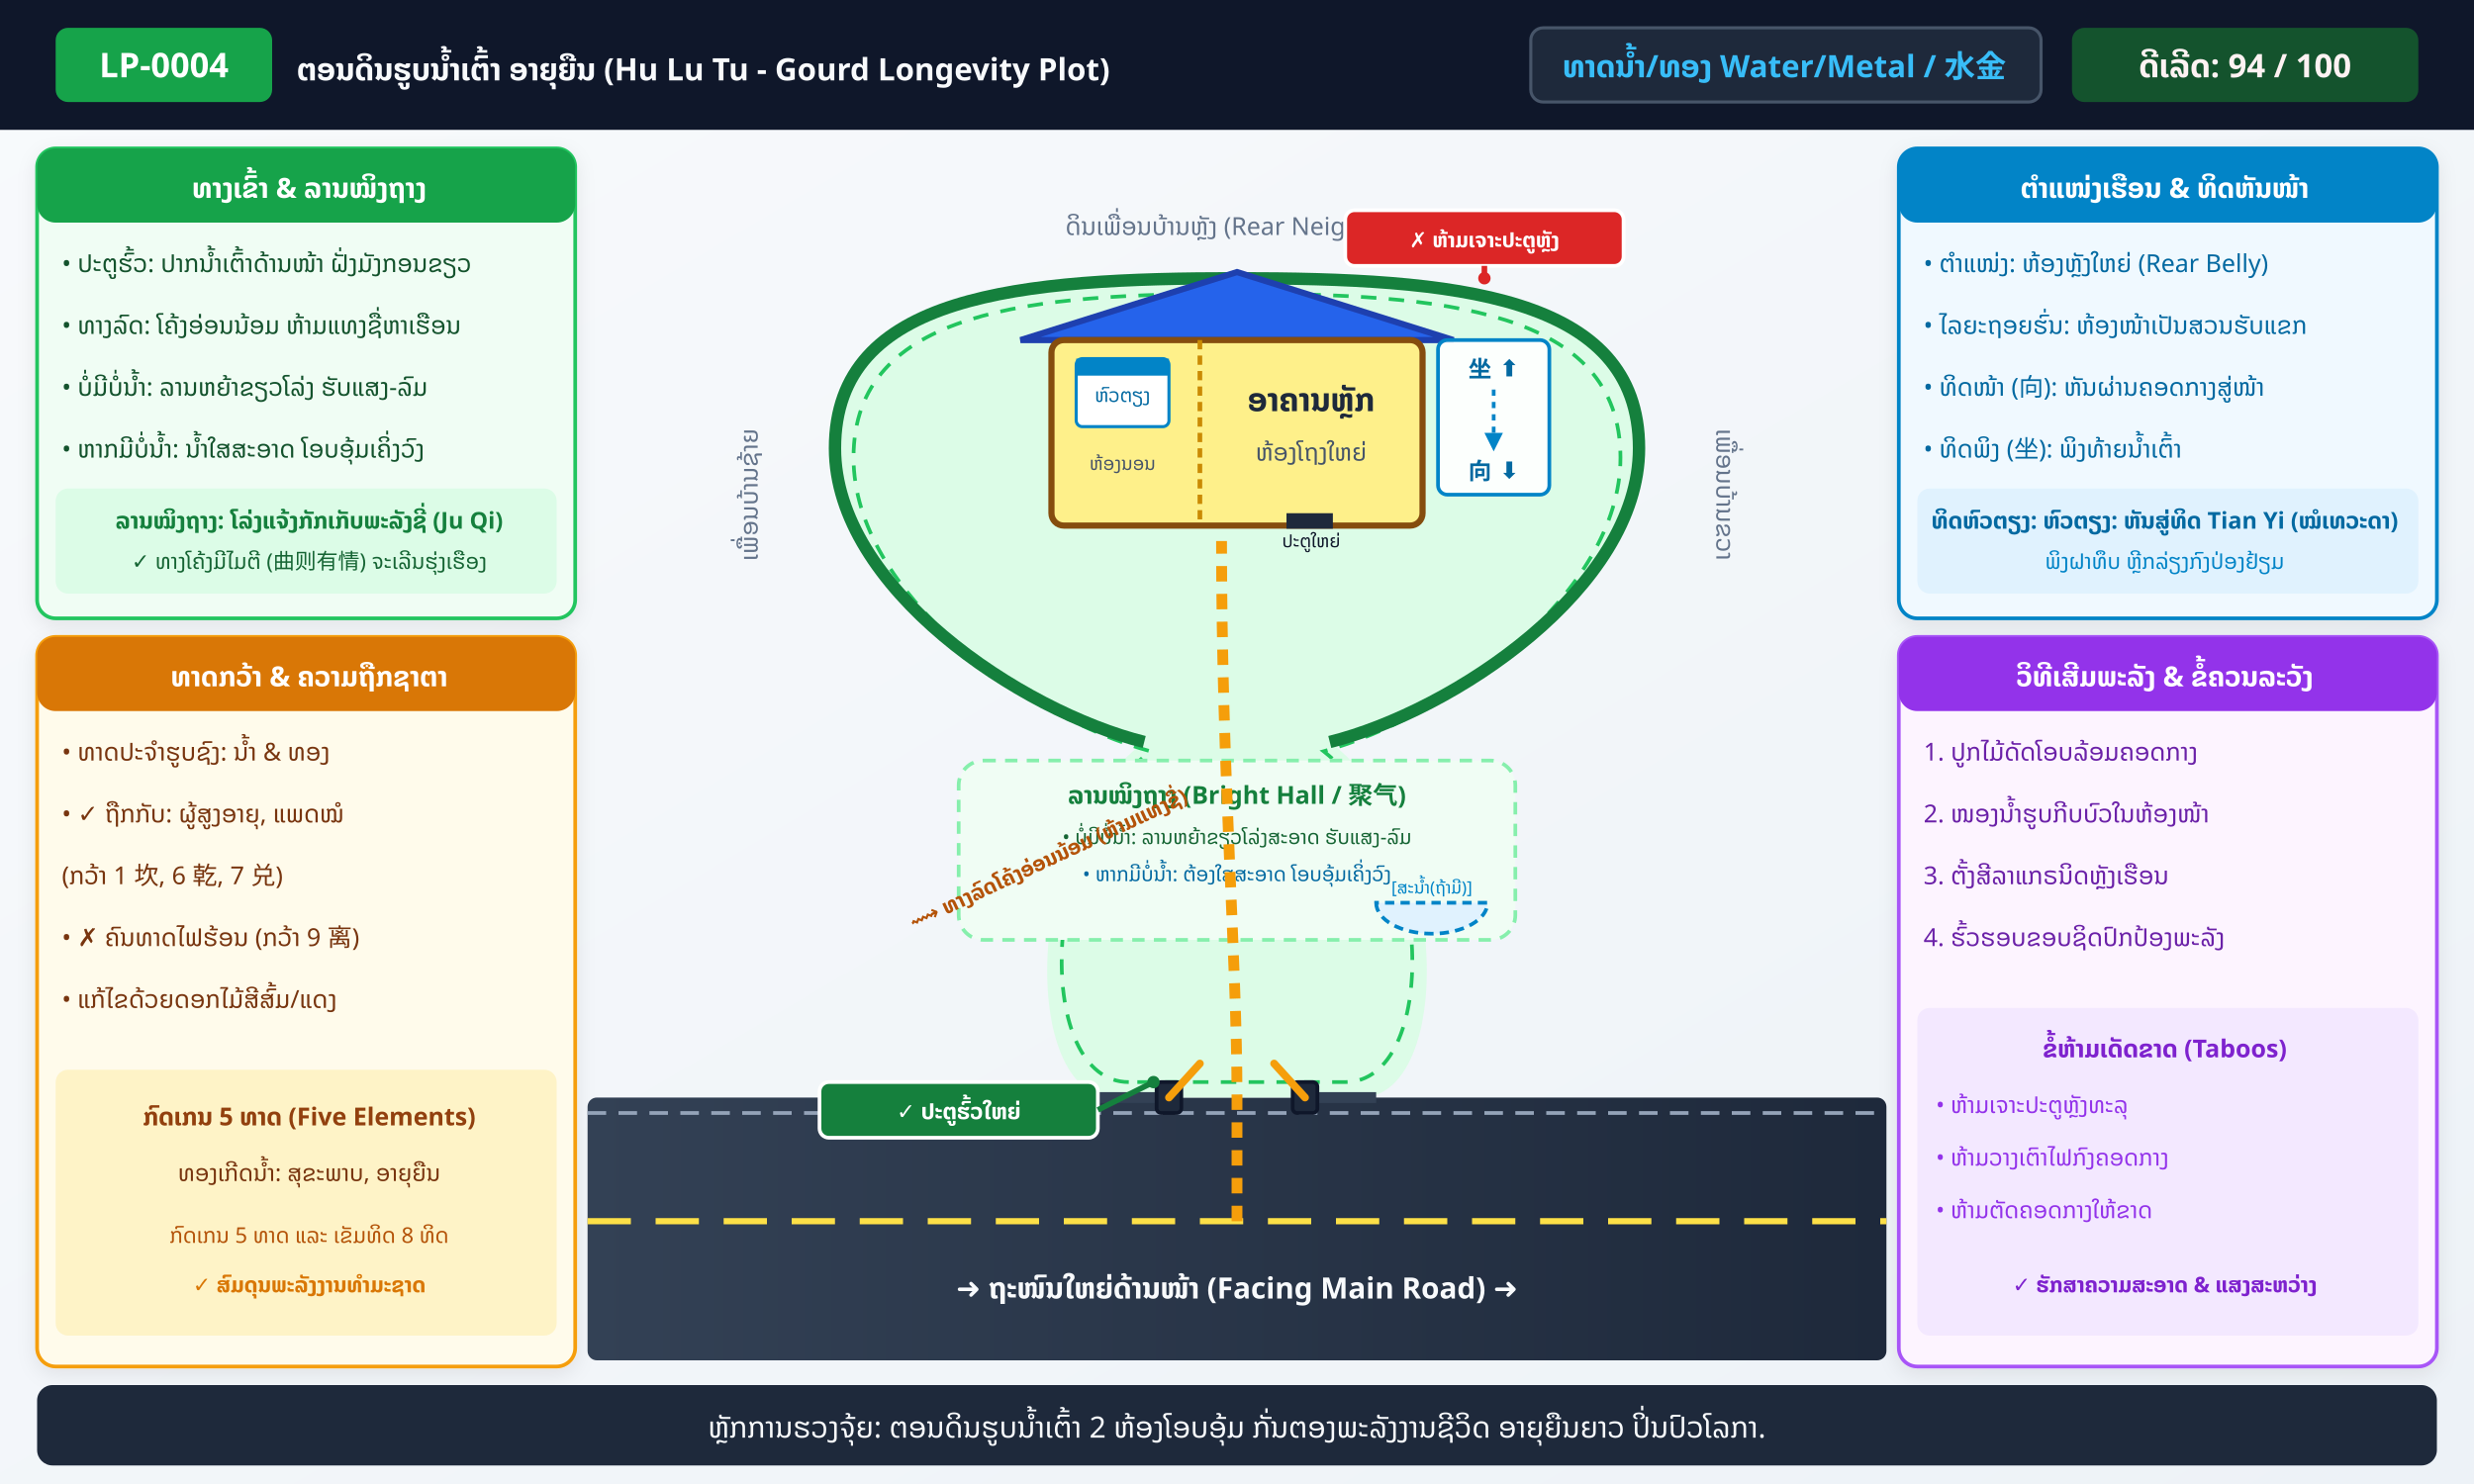
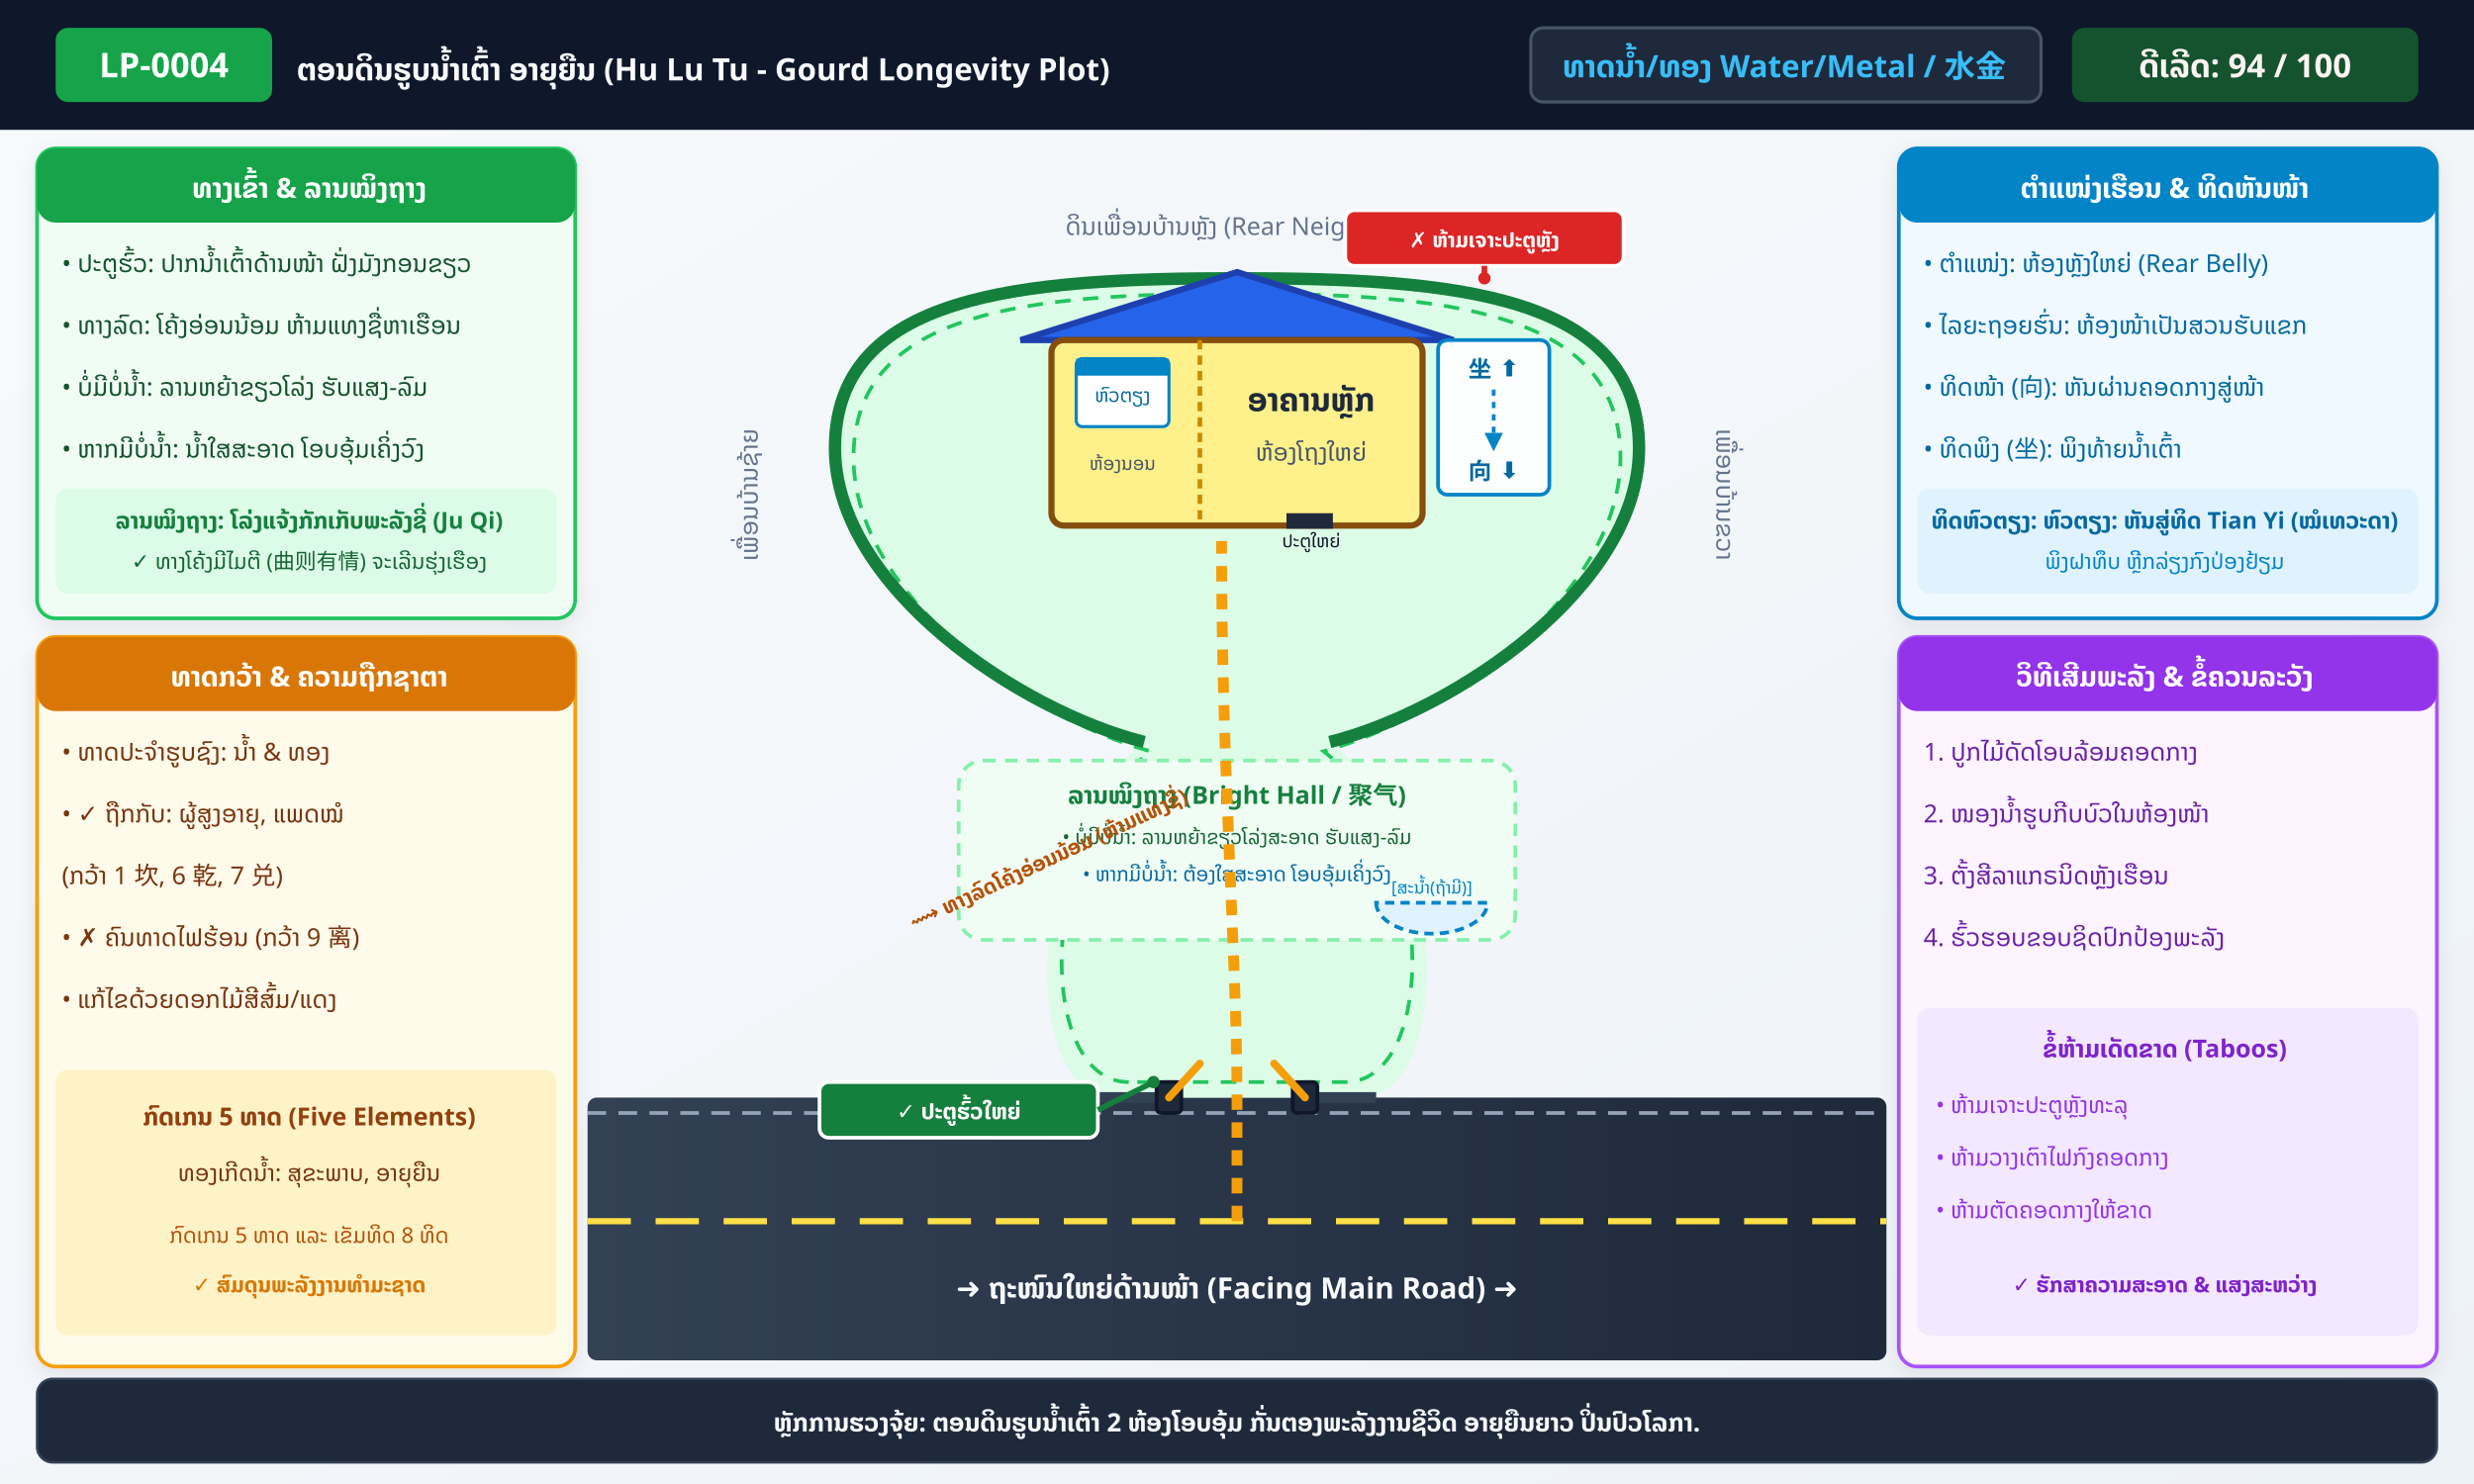
<svg xmlns="http://www.w3.org/2000/svg" viewBox="0 0 800 480" width="800" height="480">
  <defs>
    <linearGradient id="bgGrad" x1="0%" y1="0%" x2="100%" y2="100%">
      <stop offset="0%" stop-color="#F8FAFC" />
      <stop offset="100%" stop-color="#EDF2F7" />
    </linearGradient>
    <linearGradient id="roadGrad" x1="0%" y1="0%" x2="100%" y2="0%">
      <stop offset="0%" stop-color="#334155" />
      <stop offset="100%" stop-color="#1E293B" />
    </linearGradient>
    <filter id="shadow" x="-5%" y="-5%" width="110%" height="110%">
      <feDropShadow dx="0" dy="2" stdDeviation="3" flood-opacity="0.08" />
    </filter>
  </defs>
  <rect width="800" height="480" fill="url(#bgGrad)" />
  <rect x="0" y="0" width="800" height="42" fill="#0F172A" />
  <rect x="18" y="9" width="70" height="24" rx="4" fill="#16A34A" />
  <text x="53" y="25" font-family="'Segoe UI', sans-serif" font-weight="bold" font-size="11" fill="#FFFFFF" text-anchor="middle">LP-0004</text>
  <text x="96" y="26" font-family="'Noto Sans Lao', 'Segoe UI', sans-serif" font-weight="bold" font-size="10" fill="#F8FAFC">ຕອນດິນຮູບນ້ຳເຕົ້າ ອາຍຸຍືນ (Hu Lu Tu - Gourd Longevity Plot)</text>
  <rect x="495" y="9" width="165" height="24" rx="4" fill="#1E293B" stroke="#475569" stroke-width="1" />
  <text x="577" y="25" font-family="'Noto Sans Lao', 'Segoe UI', sans-serif" font-weight="bold" font-size="10" fill="#38BDF8" text-anchor="middle">ທາດນ້ຳ/ທອງ Water/Metal / 水金</text>
  <rect x="670" y="9" width="112" height="24" rx="4" fill="#14532D" />
  <text x="726" y="25" font-family="'Noto Sans Lao', 'Segoe UI', sans-serif" font-weight="bold" font-size="10.5" fill="#FEF2F2" text-anchor="middle">ດີເລີດ: 94 / 100</text>
  <rect x="12" y="48" width="174" height="152" rx="6" fill="#F0FDF4" stroke="#22C55E" stroke-width="1.2" filter="url(#shadow)" />
  <rect x="12" y="48" width="174" height="24" rx="6" fill="#16A34A" />
  <text x="100" y="64" font-family="'Noto Sans Lao', 'Segoe UI', sans-serif" font-weight="bold" font-size="9" fill="#FFFFFF" text-anchor="middle">ທາງເຂົ້າ &amp; ລານໝິງຖາງ</text>
  <text x="20" y="88" font-family="'Noto Sans Lao', 'Segoe UI', sans-serif" font-size="8" fill="#14532D">• ປະຕູຮົ້ວ: ປາກນ້ຳເຕົ້າດ້ານໜ້າ ຝັ່ງມັງກອນຂຽວ</text>
  <text x="20" y="108" font-family="'Noto Sans Lao', 'Segoe UI', sans-serif" font-size="8" fill="#14532D">• ທາງລົດ: ໂຄ້ງອ່ອນນ້ອມ ຫ້າມແທງຊື່ຫາເຮືອນ</text>
  <text x="20" y="128" font-family="'Noto Sans Lao', 'Segoe UI', sans-serif" font-size="8" fill="#14532D">• ບໍ່ມີບໍ່ນ້ຳ: ລານຫຍ້າຂຽວໂລ່ງ ຮັບແສງ-ລົມ</text>
  <text x="20" y="148" font-family="'Noto Sans Lao', 'Segoe UI', sans-serif" font-size="8" fill="#14532D">• ຫາກມີບໍ່ນ້ຳ: ນ້ຳໃສສະອາດ ໂອບອຸ້ມເຄິ່ງວົງ</text>
  <rect x="18" y="158" width="162" height="34" rx="4" fill="#DCFCE7" />
  <text x="100" y="171" font-family="'Noto Sans Lao', 'Segoe UI', sans-serif" font-weight="bold" font-size="7.5" fill="#15803D" text-anchor="middle">ລານໝິງຖາງ: ໂລ່ງແຈ້ງກັກເກັບພະລັງຊີ່ (Ju Qi)</text>
  <text x="100" y="184" font-family="'Noto Sans Lao', 'Segoe UI', sans-serif" font-size="7" fill="#166534" text-anchor="middle">✓ ທາງໂຄ້ງມີໄມຕີ (曲则有情) ຈະເລີນຮຸ່ງເຮືອງ</text>
  <rect x="12" y="206" width="174" height="236" rx="6" fill="#FFFBEB" stroke="#F59E0B" stroke-width="1.2" filter="url(#shadow)" />
  <rect x="12" y="206" width="174" height="24" rx="6" fill="#D97706" />
  <text x="100" y="222" font-family="'Noto Sans Lao', 'Segoe UI', sans-serif" font-weight="bold" font-size="9" fill="#FFFFFF" text-anchor="middle">ທາດກວ້າ &amp; ຄວາມຖືກຊາຕາ</text>
  <text x="20" y="246" font-family="'Noto Sans Lao', 'Segoe UI', sans-serif" font-size="8" fill="#78350F">• ທາດປະຈຳຮູບຊົງ: ນ້ຳ &amp; ທອງ</text>
  <text x="20" y="266" font-family="'Noto Sans Lao', 'Segoe UI', sans-serif" font-size="8" fill="#78350F">• ✓ ຖືກກັບ: ຜູ້ສູງອາຍຸ, ແພດໝໍ</text>
  <text x="20" y="286" font-family="'Noto Sans Lao', 'Segoe UI', sans-serif" font-size="8" fill="#78350F">(ກວ້າ 1 坎, 6 乾, 7 兑)</text>
  <text x="20" y="306" font-family="'Noto Sans Lao', 'Segoe UI', sans-serif" font-size="8" fill="#78350F">• ✗ ຄົນທາດໄຟຮ້ອນ (ກວ້າ 9 离)</text>
  <text x="20" y="326" font-family="'Noto Sans Lao', 'Segoe UI', sans-serif" font-size="8" fill="#78350F">• ແກ້ໄຂດ້ວຍດອກໄມ້ສີສົ້ມ/ແດງ</text>
  <rect x="18" y="346" width="162" height="86" rx="4" fill="#FEF3C7" />
  <text x="100" y="364" font-family="'Noto Sans Lao', 'Segoe UI', sans-serif" font-weight="bold" font-size="8" fill="#92400E" text-anchor="middle">ກົດເກນ 5 ທາດ (Five Elements)</text>
  <text x="100" y="382" font-family="'Noto Sans Lao', 'Segoe UI', sans-serif" font-size="7.5" fill="#78350F" text-anchor="middle">ທອງເກີດນ້ຳ: ສຸຂະພາບ, ອາຍຸຍືນ</text>
  <text x="100" y="402" font-family="'Noto Sans Lao', 'Segoe UI', sans-serif" font-size="7" fill="#B45309" text-anchor="middle">ກົດເກນ 5 ທາດ ແລະ ເຂັມທິດ 8 ທິດ</text>
  <text x="100" y="418" font-family="'Noto Sans Lao', 'Segoe UI', sans-serif" font-weight="bold" font-size="7" fill="#D97706" text-anchor="middle">✓ ສົມດຸນພະລັງງານທຳມະຊາດ</text>
  <rect x="614" y="48" width="174" height="152" rx="6" fill="#F0F9FF" stroke="#0284C7" stroke-width="1.2" filter="url(#shadow)" />
  <rect x="614" y="48" width="174" height="24" rx="6" fill="#0284C7" />
  <text x="700" y="64" font-family="'Noto Sans Lao', 'Segoe UI', sans-serif" font-weight="bold" font-size="9" fill="#FFFFFF" text-anchor="middle">ຕຳແໜ່ງເຮືອນ &amp; ທິດຫັນໜ້າ</text>
  <text x="622" y="88" font-family="'Noto Sans Lao', 'Segoe UI', sans-serif" font-size="8" fill="#0369A1">• ຕຳແໜ່ງ: ຫ້ອງຫຼັງໃຫຍ່ (Rear Belly)</text>
  <text x="622" y="108" font-family="'Noto Sans Lao', 'Segoe UI', sans-serif" font-size="8" fill="#0369A1">• ໄລຍະຖອຍຮົ່ນ: ຫ້ອງໜ້າເປັນສວນຮັບແຂກ</text>
  <text x="622" y="128" font-family="'Noto Sans Lao', 'Segoe UI', sans-serif" font-size="8" fill="#0369A1">• ທິດໜ້າ (向): ຫັນຜ່ານຄອດກາງສູ່ໜ້າ</text>
  <text x="622" y="148" font-family="'Noto Sans Lao', 'Segoe UI', sans-serif" font-size="8" fill="#0369A1">• ທິດພິງ (坐): ພິງທ້າຍນ້ຳເຕົ້າ</text>
  <rect x="620" y="158" width="162" height="34" rx="4" fill="#E0F2FE" />
  <text x="700" y="171" font-family="'Noto Sans Lao', 'Segoe UI', sans-serif" font-weight="bold" font-size="7.5" fill="#0369A1" text-anchor="middle">ທິດຫົວຕຽງ: ຫົວຕຽງ: ຫັນສູ່ທິດ Tian Yi (ໝໍເທວະດາ)</text>
  <text x="700" y="184" font-family="'Noto Sans Lao', 'Segoe UI', sans-serif" font-size="7" fill="#0284C7" text-anchor="middle">ພິງຝາທຶບ ຫຼີກລ່ຽງກົງປ່ອງຢ້ຽມ</text>
  <rect x="614" y="206" width="174" height="236" rx="6" fill="#FDF4FF" stroke="#A855F7" stroke-width="1.2" filter="url(#shadow)" />
  <rect x="614" y="206" width="174" height="24" rx="6" fill="#9333EA" />
  <text x="700" y="222" font-family="'Noto Sans Lao', 'Segoe UI', sans-serif" font-weight="bold" font-size="9" fill="#FFFFFF" text-anchor="middle">ວິທີເສີມພະລັງ &amp; ຂໍ້ຄວນລະວັງ</text>
  <text x="622" y="246" font-family="'Noto Sans Lao', 'Segoe UI', sans-serif" font-size="8" fill="#6B21A8">1. ປູກໄມ້ດັດໂອບລ້ອມຄອດກາງ</text>
  <text x="622" y="266" font-family="'Noto Sans Lao', 'Segoe UI', sans-serif" font-size="8" fill="#6B21A8">2. ໜອງນ້ຳຮູບກີບບົວໃນຫ້ອງໜ້າ</text>
  <text x="622" y="286" font-family="'Noto Sans Lao', 'Segoe UI', sans-serif" font-size="8" fill="#6B21A8">3. ຕັ້ງສີລາແກຣນິດຫຼັງເຮືອນ</text>
  <text x="622" y="306" font-family="'Noto Sans Lao', 'Segoe UI', sans-serif" font-size="8" fill="#6B21A8">4. ຮົ້ວຮອບຂອບຊິດປົກປ້ອງພະລັງ</text>
  <rect x="620" y="326" width="162" height="106" rx="4" fill="#F3E8FF" />
  <text x="700" y="342" font-family="'Noto Sans Lao', 'Segoe UI', sans-serif" font-weight="bold" font-size="8" fill="#7E22CE" text-anchor="middle">ຂໍ້ຫ້າມເດັດຂາດ (Taboos)</text>
  <text x="626" y="360" font-family="'Noto Sans Lao', 'Segoe UI', sans-serif" font-size="7.5" fill="#9333EA">• ຫ້າມເຈາະປະຕູຫຼັງທະລຸ</text>
  <text x="626" y="377" font-family="'Noto Sans Lao', 'Segoe UI', sans-serif" font-size="7.5" fill="#9333EA">• ຫ້າມວາງເຕົາໄຟກົງຄອດກາງ</text>
  <text x="626" y="394" font-family="'Noto Sans Lao', 'Segoe UI', sans-serif" font-size="7.5" fill="#9333EA">• ຫ້າມຕັດຄອດກາງໃຫ້ຂາດ</text>
  <text x="700" y="418" font-family="'Noto Sans Lao', 'Segoe UI', sans-serif" font-weight="bold" font-size="7" fill="#7E22CE" text-anchor="middle">✓ ຮັກສາຄວາມສະອາດ &amp; ແສງສະຫວ່າງ</text>
  <rect x="190" y="355" width="420" height="85" fill="url(#roadGrad)" rx="3" />
  <line x1="190" y1="395" x2="610" y2="395" stroke="#FDE047" stroke-width="2" stroke-dasharray="14,8" />
  <line x1="190" y1="360" x2="610" y2="360" stroke="#94A3B8" stroke-width="1.2" stroke-dasharray="6,4" />
  <text x="400" y="420" font-family="'Noto Sans Lao', 'Segoe UI', sans-serif" font-weight="bold" font-size="9.5" fill="#F8FAFC" text-anchor="middle">➜ ຖະໜົນໃຫຍ່ດ້ານໜ້າ (Facing Main Road) ➜</text>
  <g>
    <text x="400" y="76" font-family="'Noto Sans Lao', 'Segoe UI', sans-serif" font-size="8" fill="#64748B" text-anchor="middle">ດິນເພື່ອນບ້ານຫຼັງ (Rear Neighbor)</text>
    <text x="245" y="160" font-family="'Noto Sans Lao', 'Segoe UI', sans-serif" font-size="8" fill="#64748B" text-anchor="middle" transform="rotate(-90 245 160)">ເພື່ອນບ້ານຊ້າຍ</text>
    <text x="555" y="160" font-family="'Noto Sans Lao', 'Segoe UI', sans-serif" font-size="8" fill="#64748B" text-anchor="middle" transform="rotate(90 555 160)">ເພື່ອນບ້ານຂວາ</text>
    <path d="M 360 355 C 330 355 330 270 370 240 C 330 230 270 190 270 145 C 270 95 330 90 400 90 C 470 90 530 95 530 145 C 530 190 470 230 430 240 C 470 270 470 355 440 355 Z" fill="#DCFCE7" />
    <path d="M 365 350 C 335 350 335 272 372 243 C 332 232 276 192 276 148 C 276 100 334 95 400 95 C 466 95 524 100 524 148 C 524 192 468 232 428 243 C 465 272 465 350 435 350 Z" fill="none" stroke="#22C55E" stroke-width="1.2" stroke-dasharray="5,4" />
    <path d="M 370 240 C 330 230 270 190 270 145 C 270 95 330 90 400 90 C 470 90 530 95 530 145 C 530 190 470 230 430 240" fill="none" stroke="#15803D" stroke-width="4" />
    <polygon points="330,110 400,88 470,110" fill="#2563EB" stroke="#1E40AF" stroke-width="2" />
    <rect x="340" y="110" width="120" height="60" fill="#FEF08A" stroke="#854D0E" stroke-width="2" rx="4" />
    <line x1="388" y1="110" x2="388" y2="170" stroke="#CA8A04" stroke-width="1.5" stroke-dasharray="3,2" />
    <rect x="348" y="116" width="30" height="22" rx="2" fill="#FFFFFF" stroke="#0284C7" stroke-width="1" />
    <rect x="348" y="116" width="30" height="5.5" fill="#0284C7" />
    <text x="363" y="130" font-family="'Noto Sans Lao', 'Segoe UI', sans-serif" font-size="6.2" fill="#0369A1" text-anchor="middle">ຫົວຕຽງ</text>
    <text x="363" y="152" font-family="'Noto Sans Lao', 'Segoe UI', sans-serif" font-size="6" fill="#475569" text-anchor="middle">ຫ້ອງນອນ</text>
    <text x="424" y="133" font-family="'Noto Sans Lao', 'Segoe UI', sans-serif" font-weight="bold" font-size="10.5" fill="#1E293B" text-anchor="middle">ອາຄານຫຼັກ</text>
    <text x="424" y="149" font-family="'Noto Sans Lao', 'Segoe UI', sans-serif" font-size="7.8" fill="#475569" text-anchor="middle">ຫ້ອງໂຖງໃຫຍ່</text>
    <rect x="416" y="166" width="15" height="5" fill="#1E293B" />
    <text x="424" y="177" font-family="'Noto Sans Lao', 'Segoe UI', sans-serif" font-size="5.8" fill="#0F172A" text-anchor="middle">ປະຕູໃຫຍ່</text>
    <g transform="translate(465, 110)">
      <rect x="0" y="0" width="36" height="50" rx="3" fill="#FFFFFF" fill-opacity="0.92" stroke="#0284C7" stroke-width="1.2" />
      <text x="18" y="12" font-family="'Segoe UI', sans-serif" font-weight="bold" font-size="7.5" fill="#0369A1" text-anchor="middle">坐 ⬆</text>
      <line x1="18" y1="16" x2="18" y2="34" stroke="#0284C7" stroke-width="1.2" stroke-dasharray="2,2" />
      <polygon points="18,36 15,30 21,30" fill="#0284C7" />
      <text x="18" y="45" font-family="'Segoe UI', sans-serif" font-weight="bold" font-size="7.5" fill="#0369A1" text-anchor="middle">向 ⬇</text>
    </g>
    <rect x="310" y="246" width="180" height="58" rx="8" fill="#F0FDF4" stroke="#86EFAC" stroke-width="1.2" stroke-dasharray="4,3" />
    <text x="400" y="260" font-family="'Noto Sans Lao', 'Segoe UI', sans-serif" font-weight="bold" font-size="8" fill="#15803D" text-anchor="middle">ລານໝິງຖາງ (Bright Hall / 聚气)</text>
    <text x="400" y="273" font-family="'Noto Sans Lao', 'Segoe UI', sans-serif" font-size="6.5" fill="#166534" text-anchor="middle">• ບໍ່ມີບໍ່ນ້ຳ: ລານຫຍ້າຂຽວໂລ່ງສະອາດ ຮັບແສງ-ລົມ</text>
    <text x="400" y="285" font-family="'Noto Sans Lao', 'Segoe UI', sans-serif" font-size="6.5" fill="#0369A1" text-anchor="middle">• ຫາກມີບໍ່ນ້ຳ: ຕ້ອງໃສສະອາດ ໂອບອຸ້ມເຄິ່ງວົງ</text>
    <path d="M 445 292 A 18 10 0 0 0 481 292 Z" fill="#E0F2FE" stroke="#0284C7" stroke-width="1.2" stroke-dasharray="3,2" />
    <text x="463" y="289" font-family="'Noto Sans Lao', 'Segoe UI', sans-serif" font-size="5.5" fill="#0284C7" text-anchor="middle">[ສະນ້ຳ(ຖ້າມີ)]</text>
    <line x1="355" y1="355" x2="378" y2="355" stroke="#334155" stroke-width="3.5" />
    <line x1="422" y1="355" x2="445" y2="355" stroke="#334155" stroke-width="3.5" />
    <rect x="374" y="350" width="8" height="10" rx="1.5" fill="#1E293B" stroke="#0F172A" stroke-width="1.2" />
    <rect x="418" y="350" width="8" height="10" rx="1.5" fill="#1E293B" stroke="#0F172A" stroke-width="1.2" />
    <line x1="378" y1="355" x2="388" y2="344" stroke="#F59E0B" stroke-width="2.5" stroke-linecap="round" />
    <line x1="422" y1="355" x2="412" y2="344" stroke="#F59E0B" stroke-width="2.5" stroke-linecap="round" />
    <path d="M 400 395 L 400 355 C 400 310 395 250 395 175" fill="none" stroke="#F59E0B" stroke-width="3.5" stroke-dasharray="5,4" />
    <text x="340" y="280" font-family="'Noto Sans Lao', 'Segoe UI', sans-serif" font-weight="bold" font-size="6.8" fill="#B45309" text-anchor="middle" transform="rotate(-25 340 280)">⟿ ທາງລົດໂຄ້ງອ່ອນນ້ອມ (ຫ້າມແທງຊື່)</text>
    <g transform="translate(265, 350)">
      <rect x="0" y="0" width="90" height="18" rx="3" fill="#15803D" stroke="#FFFFFF" stroke-width="1.2" />
      <text x="45" y="12" font-family="'Noto Sans Lao', 'Segoe UI', sans-serif" font-weight="bold" font-size="7.2" fill="#FFFFFF" text-anchor="middle">✓ ປະຕູຮົ້ວໃຫຍ່</text>
      <line x1="90" y1="9" x2="108" y2="0" stroke="#15803D" stroke-width="1.8" />
      <circle cx="108" cy="0" r="2" fill="#15803D" />
    </g>
    <g transform="translate(435, 68)">
      <rect x="0" y="0" width="90" height="18" rx="3" fill="#DC2626" stroke="#FFFFFF" stroke-width="1.2" />
      <text x="45" y="12" font-family="'Noto Sans Lao', 'Segoe UI', sans-serif" font-weight="bold" font-size="6.8" fill="#FFFFFF" text-anchor="middle">✗ ຫ້າມເຈາະປະຕູຫຼັງ</text>
      <line x1="45" y1="18" x2="45" y2="22" stroke="#DC2626" stroke-width="1.8" />
      <circle cx="45" cy="22" r="2" fill="#DC2626" />
    </g>
  </g>
-   <rect x="12" y="448" width="776" height="26" rx="5" fill="#1E293B" />
-   <text x="400" y="465" font-family="'Noto Sans Lao', 'Segoe UI', sans-serif" font-size="9.5" fill="#F8FAFC" text-anchor="middle">ຫຼັກການຮວງຈຸ້ຍ: ຕອນດິນຮູບນ້ຳເຕົ້າ 2 ຫ້ອງໂອບອຸ້ມ ກັ່ນຕອງພະລັງງານຊີວິດ ອາຍຸຍືນຍາວ ປິ່ນປົວໂລກາ.</text>
+   <rect x="12" y="446" width="776" height="27" rx="5" fill="#1E293B" stroke="#334155" stroke-width="0.8" />
+   <text x="400" y="463" font-family="'Noto Sans Lao', 'Segoe UI', sans-serif" font-weight="bold" font-size="8.2" fill="#F8FAFC" text-anchor="middle">ຫຼັກການຮວງຈຸ້ຍ: ຕອນດິນຮູບນ້ຳເຕົ້າ 2 ຫ້ອງໂອບອຸ້ມ ກັ່ນຕອງພະລັງງານຊີວິດ ອາຍຸຍືນຍາວ ປິ່ນປົວໂລກາ.</text>
</svg>
